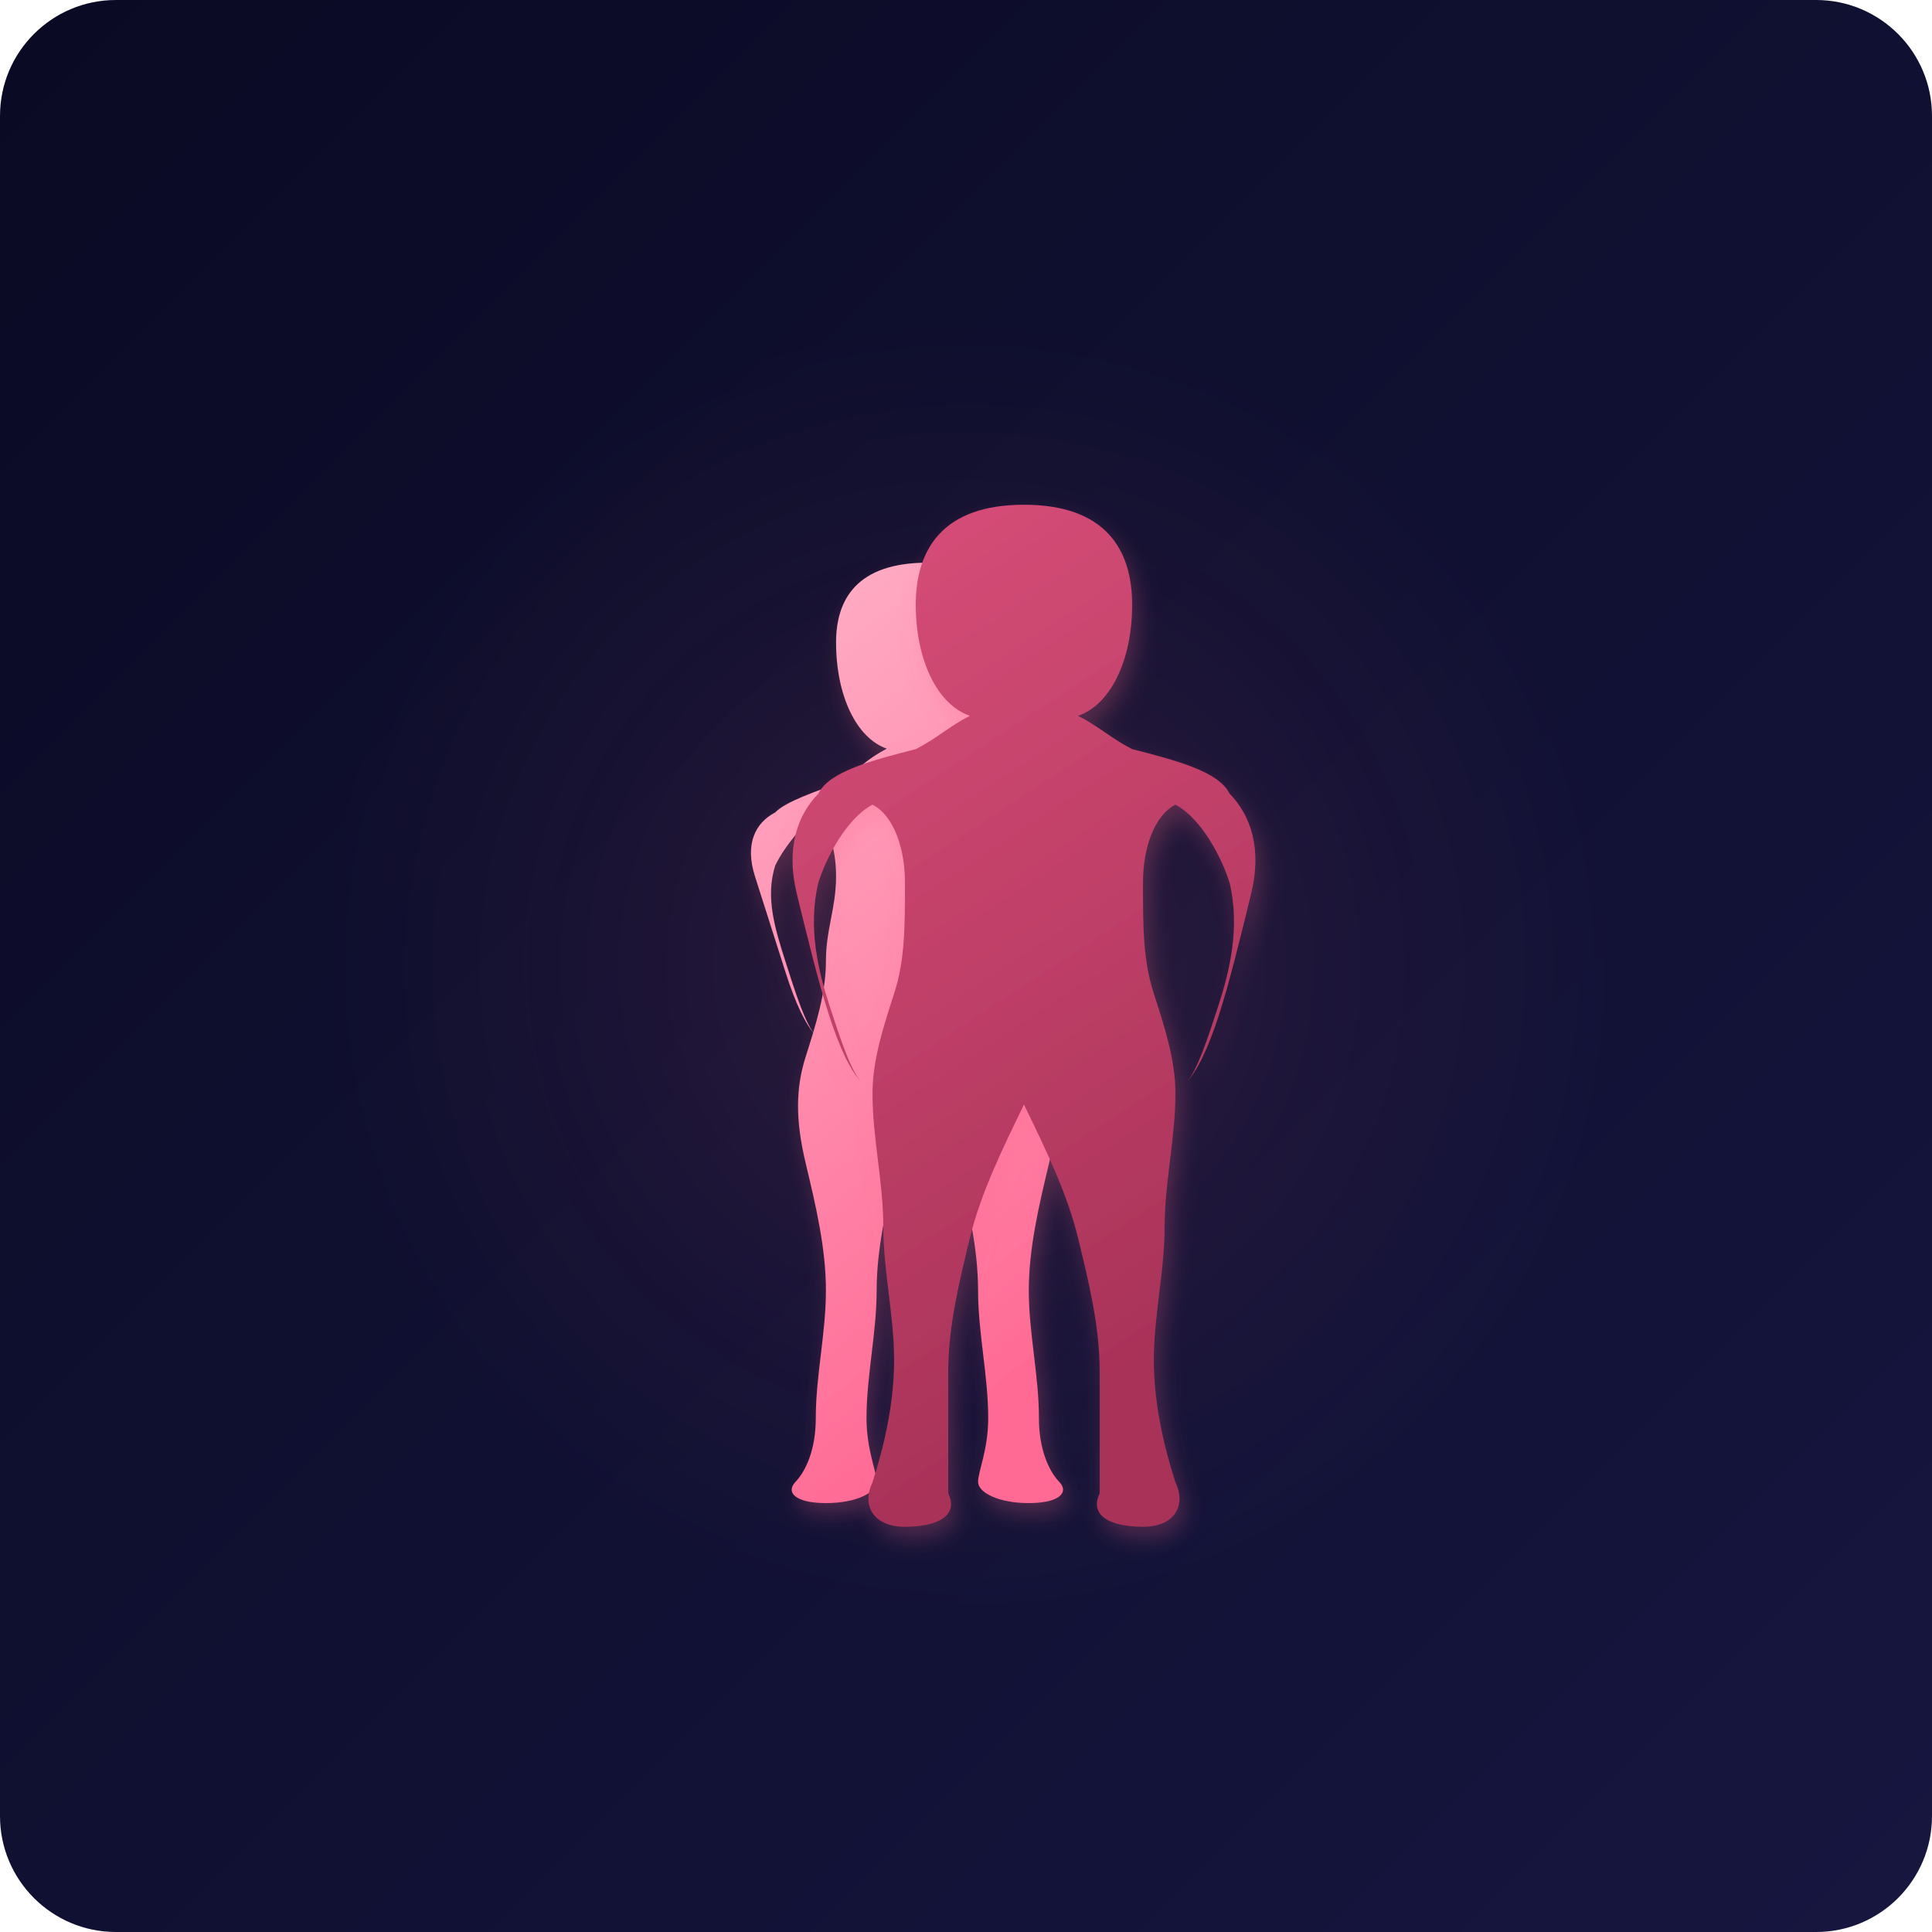
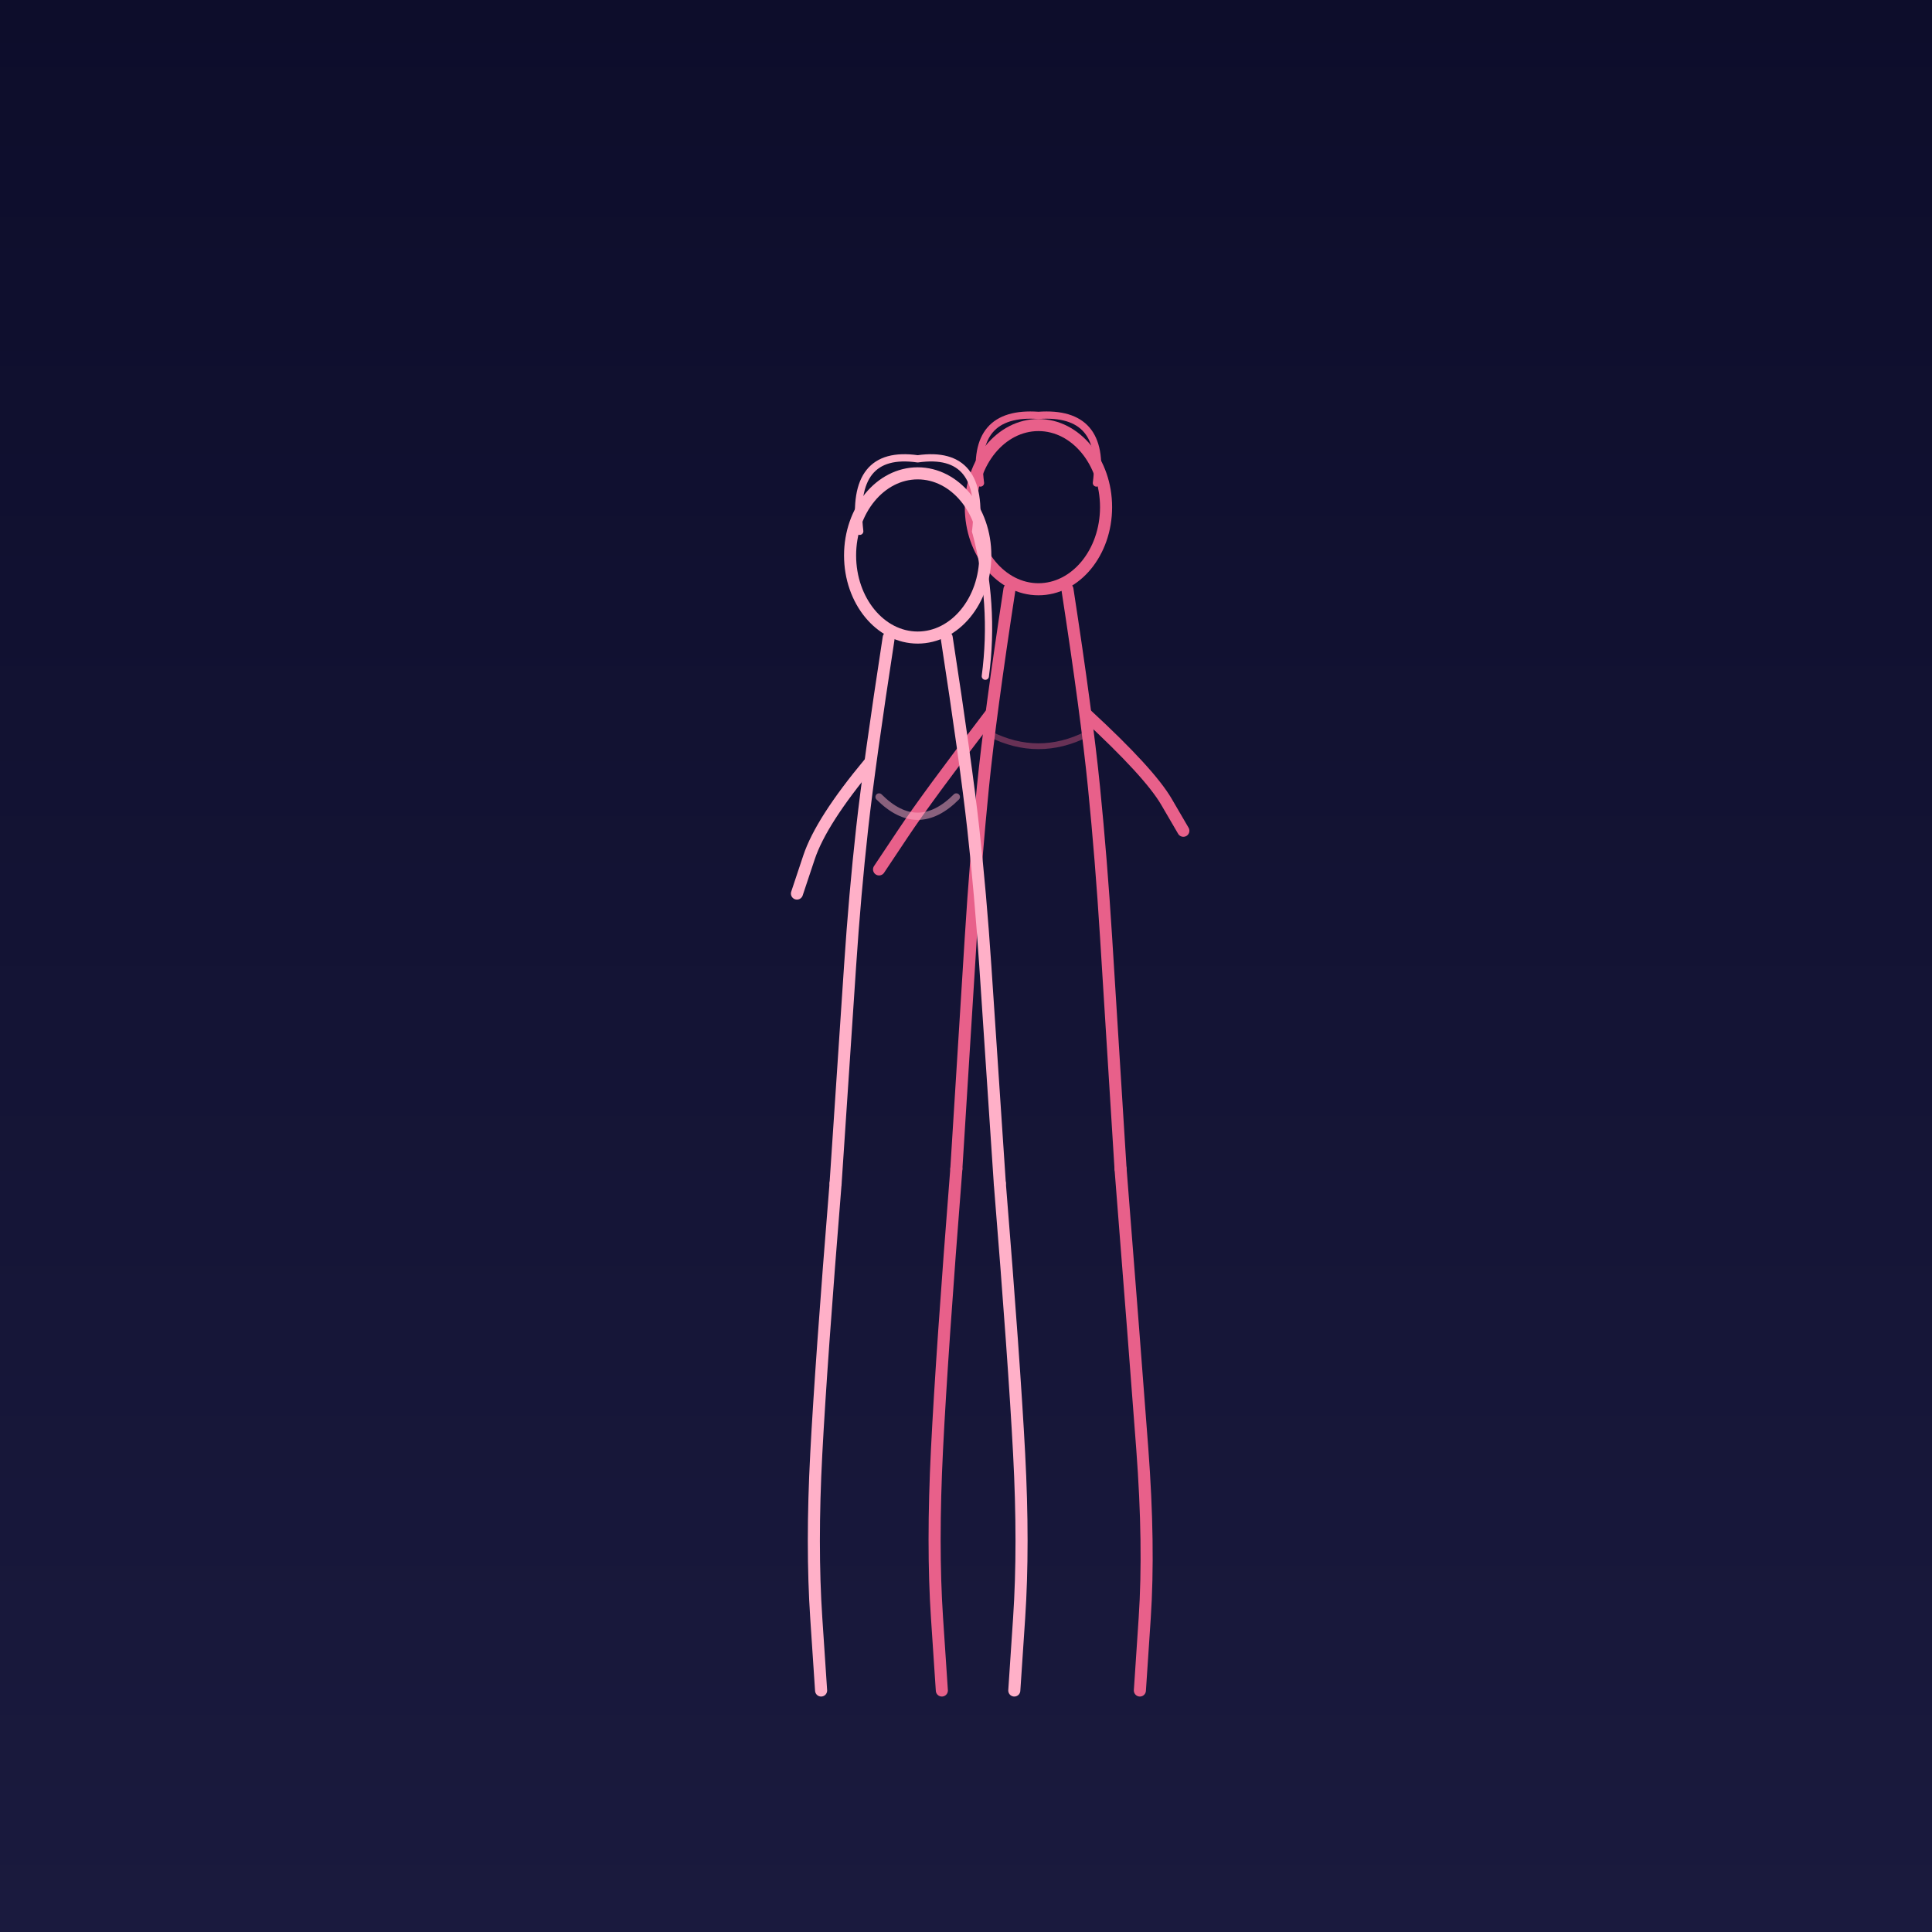
<svg xmlns="http://www.w3.org/2000/svg" viewBox="0 0 400 400" width="400" height="400">
  <defs>
-     <linearGradient id="bg" x1="0" y1="0" x2="1" y2="1">
-       <stop offset="0%" stop-color="#0a0a24" />
-       <stop offset="100%" stop-color="#161640" />
+     <linearGradient id="bg" x1="0" y1="0" x2="0" y2="1">
+       <stop offset="0%" stop-color="#0d0d2b" />
+       <stop offset="100%" stop-color="#1a1a3e" />
    </linearGradient>
-     <linearGradient id="p1" x1="0" y1="0" x2="0.3" y2="1">
-       <stop offset="0%" stop-color="#FFB0C8" />
-       <stop offset="100%" stop-color="#FF6B95" />
-     </linearGradient>
-     <linearGradient id="p2" x1="0" y1="0" x2="0.3" y2="1">
-       <stop offset="0%" stop-color="#D94F7A" />
-       <stop offset="100%" stop-color="#A83258" />
-     </linearGradient>
-     <radialGradient id="glow" cx="50%" cy="50%" r="45%">
-       <stop offset="0%" stop-color="#FF6B8A" stop-opacity="0.12" />
-       <stop offset="70%" stop-color="#FF6B8A" stop-opacity="0.03" />
-       <stop offset="100%" stop-color="#FF6B8A" stop-opacity="0" />
-     </radialGradient>
-     <filter id="sf" x="-10%" y="-10%" width="120%" height="120%">
-       <feGaussianBlur in="SourceAlpha" stdDeviation="2" result="blur" />
-       <feOffset dx="1" dy="2" result="offsetBlur" />
-       <feFlood flood-color="#FF6B8A" flood-opacity="0.25" result="color" />
-       <feComposite in="color" in2="offsetBlur" operator="in" result="shadow" />
-       <feMerge>
-         <feMergeNode in="shadow" />
-         <feMergeNode in="SourceGraphic" />
-       </feMerge>
-     </filter>
  </defs>
-   <rect width="400" height="400" fill="url(#bg)" rx="24" />
-   <circle cx="200" cy="200" r="150" fill="url(#glow)" />
-   <path d="M0,-85 C-14,-85 -18,-78 -18,-70 C-18,-60 -14,-52 -8,-50 C-12,-48 -14,-46 -16,-44 C-22,-42 -28,-40 -30,-38 C-34,-36 -36,-32 -34,-26 C-32,-20 -30,-14 -28,-8 C-26,-2 -24,2 -22,4 C-24,2 -26,-4 -28,-10 C-30,-16 -32,-22 -30,-28 C-28,-32 -24,-36 -22,-38 C-20,-36 -18,-32 -18,-26 C-18,-20 -20,-16 -20,-10 C-20,-4 -22,2 -24,8 C-26,14 -26,20 -24,28 C-22,36 -20,44 -20,52 C-20,60 -22,68 -22,76 C-22,82 -24,86 -26,88 C-28,90 -26,92 -20,92 C-14,92 -10,90 -10,88 C-10,86 -12,82 -12,76 C-12,68 -10,60 -10,52 C-10,44 -8,36 -6,28 C-4,20 -2,14 0,8 C2,14 4,20 6,28 C8,36 10,44 10,52 C10,60 12,68 12,76 C12,82 10,86 10,88 C10,90 14,92 20,92 C26,92 28,90 26,88 C24,86 22,82 22,76 C22,68 20,60 20,52 C20,44 22,36 24,28 C26,20 26,14 24,8 C22,2 20,-4 20,-10 C20,-16 18,-20 18,-26 C18,-32 20,-36 22,-38 C24,-36 28,-32 30,-28 C32,-22 30,-16 28,-10 C26,-4 24,2 22,4 C24,2 26,-2 28,-8 C30,-14 32,-20 34,-26 C36,-32 34,-36 30,-38 C28,-40 22,-42 16,-44 C14,-46 12,-48 8,-50 C14,-52 18,-60 18,-70 C18,-78 14,-85 0,-85 Z" fill="url(#p1)" transform="translate(192,210) scale(1.05,1.1)" filter="url(#sf)" />
-   <path d="M0,-90 C-15,-90 -20,-82 -20,-72 C-20,-62 -16,-54 -10,-52 C-14,-50 -16,-48 -20,-46 C-28,-44 -36,-42 -38,-38 C-42,-34 -44,-28 -42,-20 C-40,-12 -38,-4 -36,2 C-34,8 -32,12 -30,14 C-32,12 -34,6 -36,0 C-38,-6 -40,-14 -38,-22 C-36,-28 -32,-34 -28,-36 C-24,-34 -22,-28 -22,-22 C-22,-14 -22,-8 -24,-2 C-26,4 -28,10 -28,16 C-28,24 -26,32 -26,40 C-26,48 -24,56 -24,64 C-24,72 -26,80 -28,86 C-30,90 -28,94 -22,94 C-16,94 -12,92 -14,88 C-14,82 -14,74 -14,66 C-14,58 -12,50 -10,42 C-8,34 -4,26 0,18 C4,26 8,34 10,42 C12,50 14,58 14,66 C14,74 14,82 14,88 C12,92 16,94 22,94 C28,94 30,90 28,86 C26,80 24,72 24,64 C24,56 26,48 26,40 C26,32 28,24 28,16 C28,10 26,4 24,-2 C22,-8 22,-14 22,-22 C22,-28 24,-34 28,-36 C32,-34 36,-28 38,-22 C40,-14 38,-6 36,0 C34,6 32,12 30,14 C32,12 34,8 36,2 C38,-4 40,-12 42,-20 C44,-28 42,-34 38,-38 C36,-42 28,-44 20,-46 C16,-48 14,-50 10,-52 C16,-54 20,-62 20,-72 C20,-82 15,-90 0,-90 Z" fill="url(#p2)" transform="translate(212,208) scale(1.12,1.15)" filter="url(#sf)" />
+   <rect width="400" height="400" fill="url(#bg)" />
+   <ellipse cx="215" cy="105" rx="14" ry="17" fill="none" stroke="#E8608A" stroke-width="2.5" stroke-linecap="round" />
+   <path d="M203,100 Q201,85 215,86 Q229,85 227,100" fill="none" stroke="#E8608A" stroke-width="1.5" stroke-linecap="round" stroke-linejoin="round" opacity="1" />
+   <path d="M209,122 Q205,148 203.5,163.0 Q202,178 201.0,194.0 Q200,210 199.0,226.0 L198,242" fill="none" stroke="#E8608A" stroke-width="2.5" stroke-linecap="round" stroke-linejoin="round" opacity="1" />
+   <path d="M221,122 Q225,148 226.5,163.0 Q228,178 229.0,194.0 Q230,210 231.0,226.0 L232,242" fill="none" stroke="#E8608A" stroke-width="2.5" stroke-linecap="round" stroke-linejoin="round" opacity="1" />
+   <path d="M205,152 Q215,157 225,152" fill="none" stroke="#E8608A" stroke-width="1.2" stroke-linecap="round" stroke-linejoin="round" opacity="0.4" />
+   <path d="M198,242 Q195,280 194.0,300.0 Q193,320 194.0,335.0 L195,350" fill="none" stroke="#E8608A" stroke-width="2.5" stroke-linecap="round" stroke-linejoin="round" opacity="1" />
+   <path d="M232,242 Q235,280 236.5,300.0 Q238,320 237.0,335.0 L236,350" fill="none" stroke="#E8608A" stroke-width="2.5" stroke-linecap="round" stroke-linejoin="round" opacity="1" />
+   <path d="M205,148 Q192,165 187.0,172.5 L182,180" fill="none" stroke="#E8608A" stroke-width="2.5" stroke-linecap="round" stroke-linejoin="round" opacity="1" />
+   <path d="M225,148 Q238,160 241.5,166.0 L245,172" fill="none" stroke="#E8608A" stroke-width="2.5" stroke-linecap="round" stroke-linejoin="round" opacity="1" />
+   <ellipse cx="190" cy="115" rx="14" ry="17" fill="none" stroke="#FFB0C8" stroke-width="2.5" stroke-linecap="round" />
+   <path d="M178,110 Q176,93 190,95 Q204,93 202,110" fill="none" stroke="#FFB0C8" stroke-width="1.5" stroke-linecap="round" stroke-linejoin="round" opacity="1" />
+   <path d="M202,110 Q206,125 204,140" fill="none" stroke="#FFB0C8" stroke-width="1.5" stroke-linecap="round" stroke-linejoin="round" opacity="1" />
+   <path d="M184,132 Q180,158 178.5,171.5 Q177,185 176.0,200.0 Q175,215 174.0,230.0 L173,245" fill="none" stroke="#FFB0C8" stroke-width="2.5" stroke-linecap="round" stroke-linejoin="round" opacity="1" />
+   <path d="M196,132 Q200,158 201.5,171.5 Q203,185 204.0,200.0 Q205,215 206.0,230.0 L207,245" fill="none" stroke="#FFB0C8" stroke-width="2.5" stroke-linecap="round" stroke-linejoin="round" opacity="1" />
+   <path d="M182,165 Q190,173 198,165" fill="none" stroke="#FFB0C8" stroke-width="1.5" stroke-linecap="round" stroke-linejoin="round" opacity="0.5" />
+   <path d="M173,245 Q170,282 169.0,301.0 Q168,320 169.0,335.0 L170,350" fill="none" stroke="#FFB0C8" stroke-width="2.5" stroke-linecap="round" stroke-linejoin="round" opacity="1" />
+   <path d="M207,245 Q210,282 211.0,301.0 Q212,320 211.0,335.0 L210,350" fill="none" stroke="#FFB0C8" stroke-width="2.5" stroke-linecap="round" stroke-linejoin="round" opacity="1" />
+   <path d="M180,158 Q170,170 167.5,177.5 L165,185" fill="none" stroke="#FFB0C8" stroke-width="2.5" stroke-linecap="round" stroke-linejoin="round" opacity="1" />
</svg>
